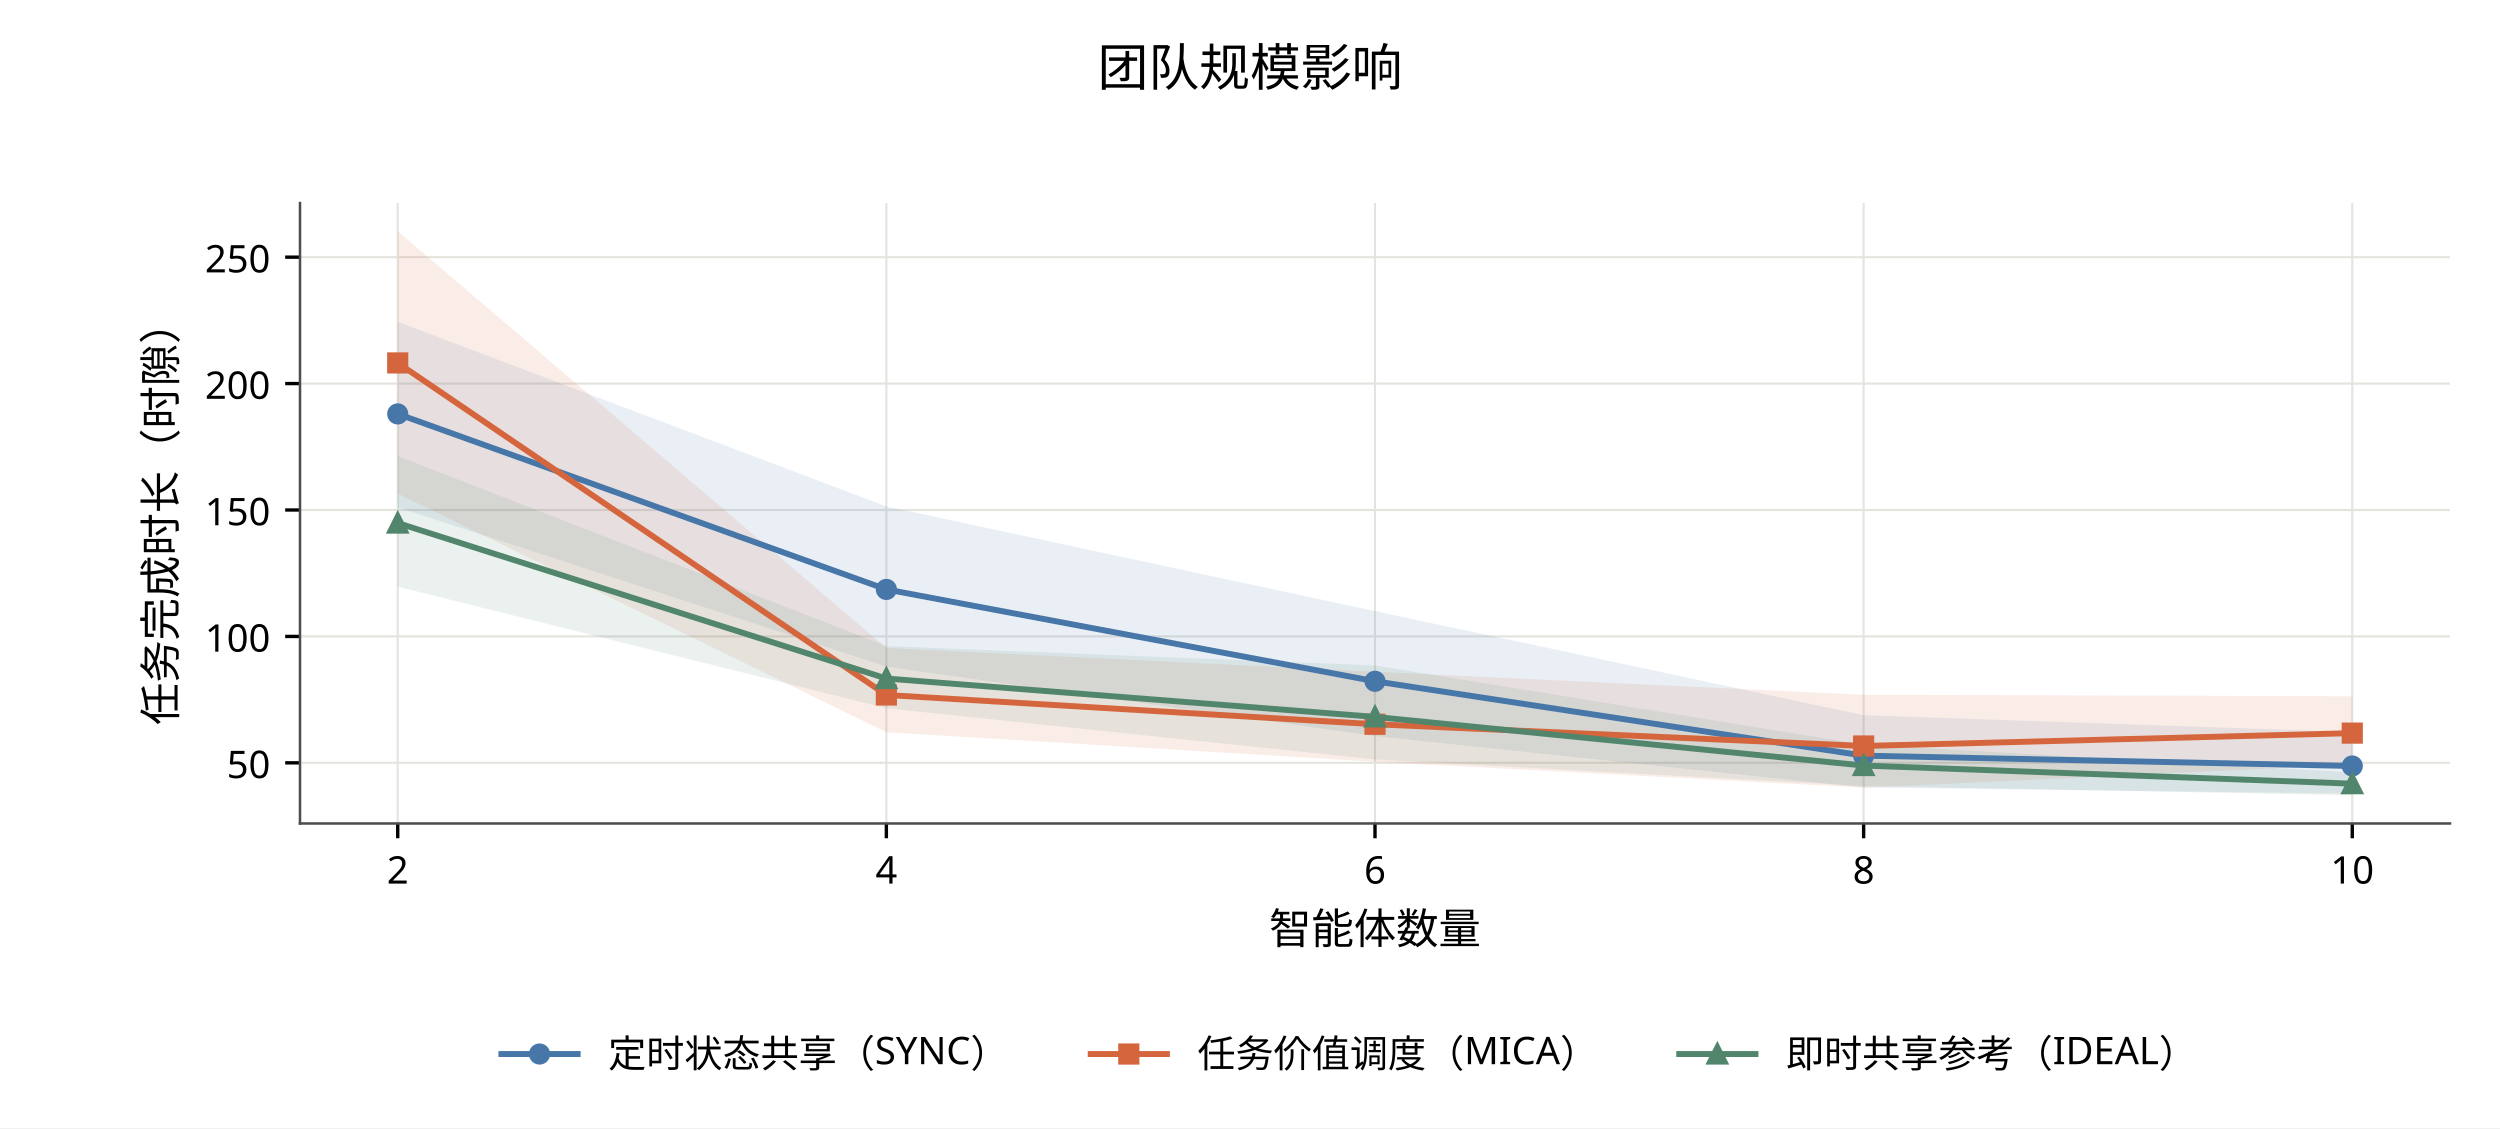
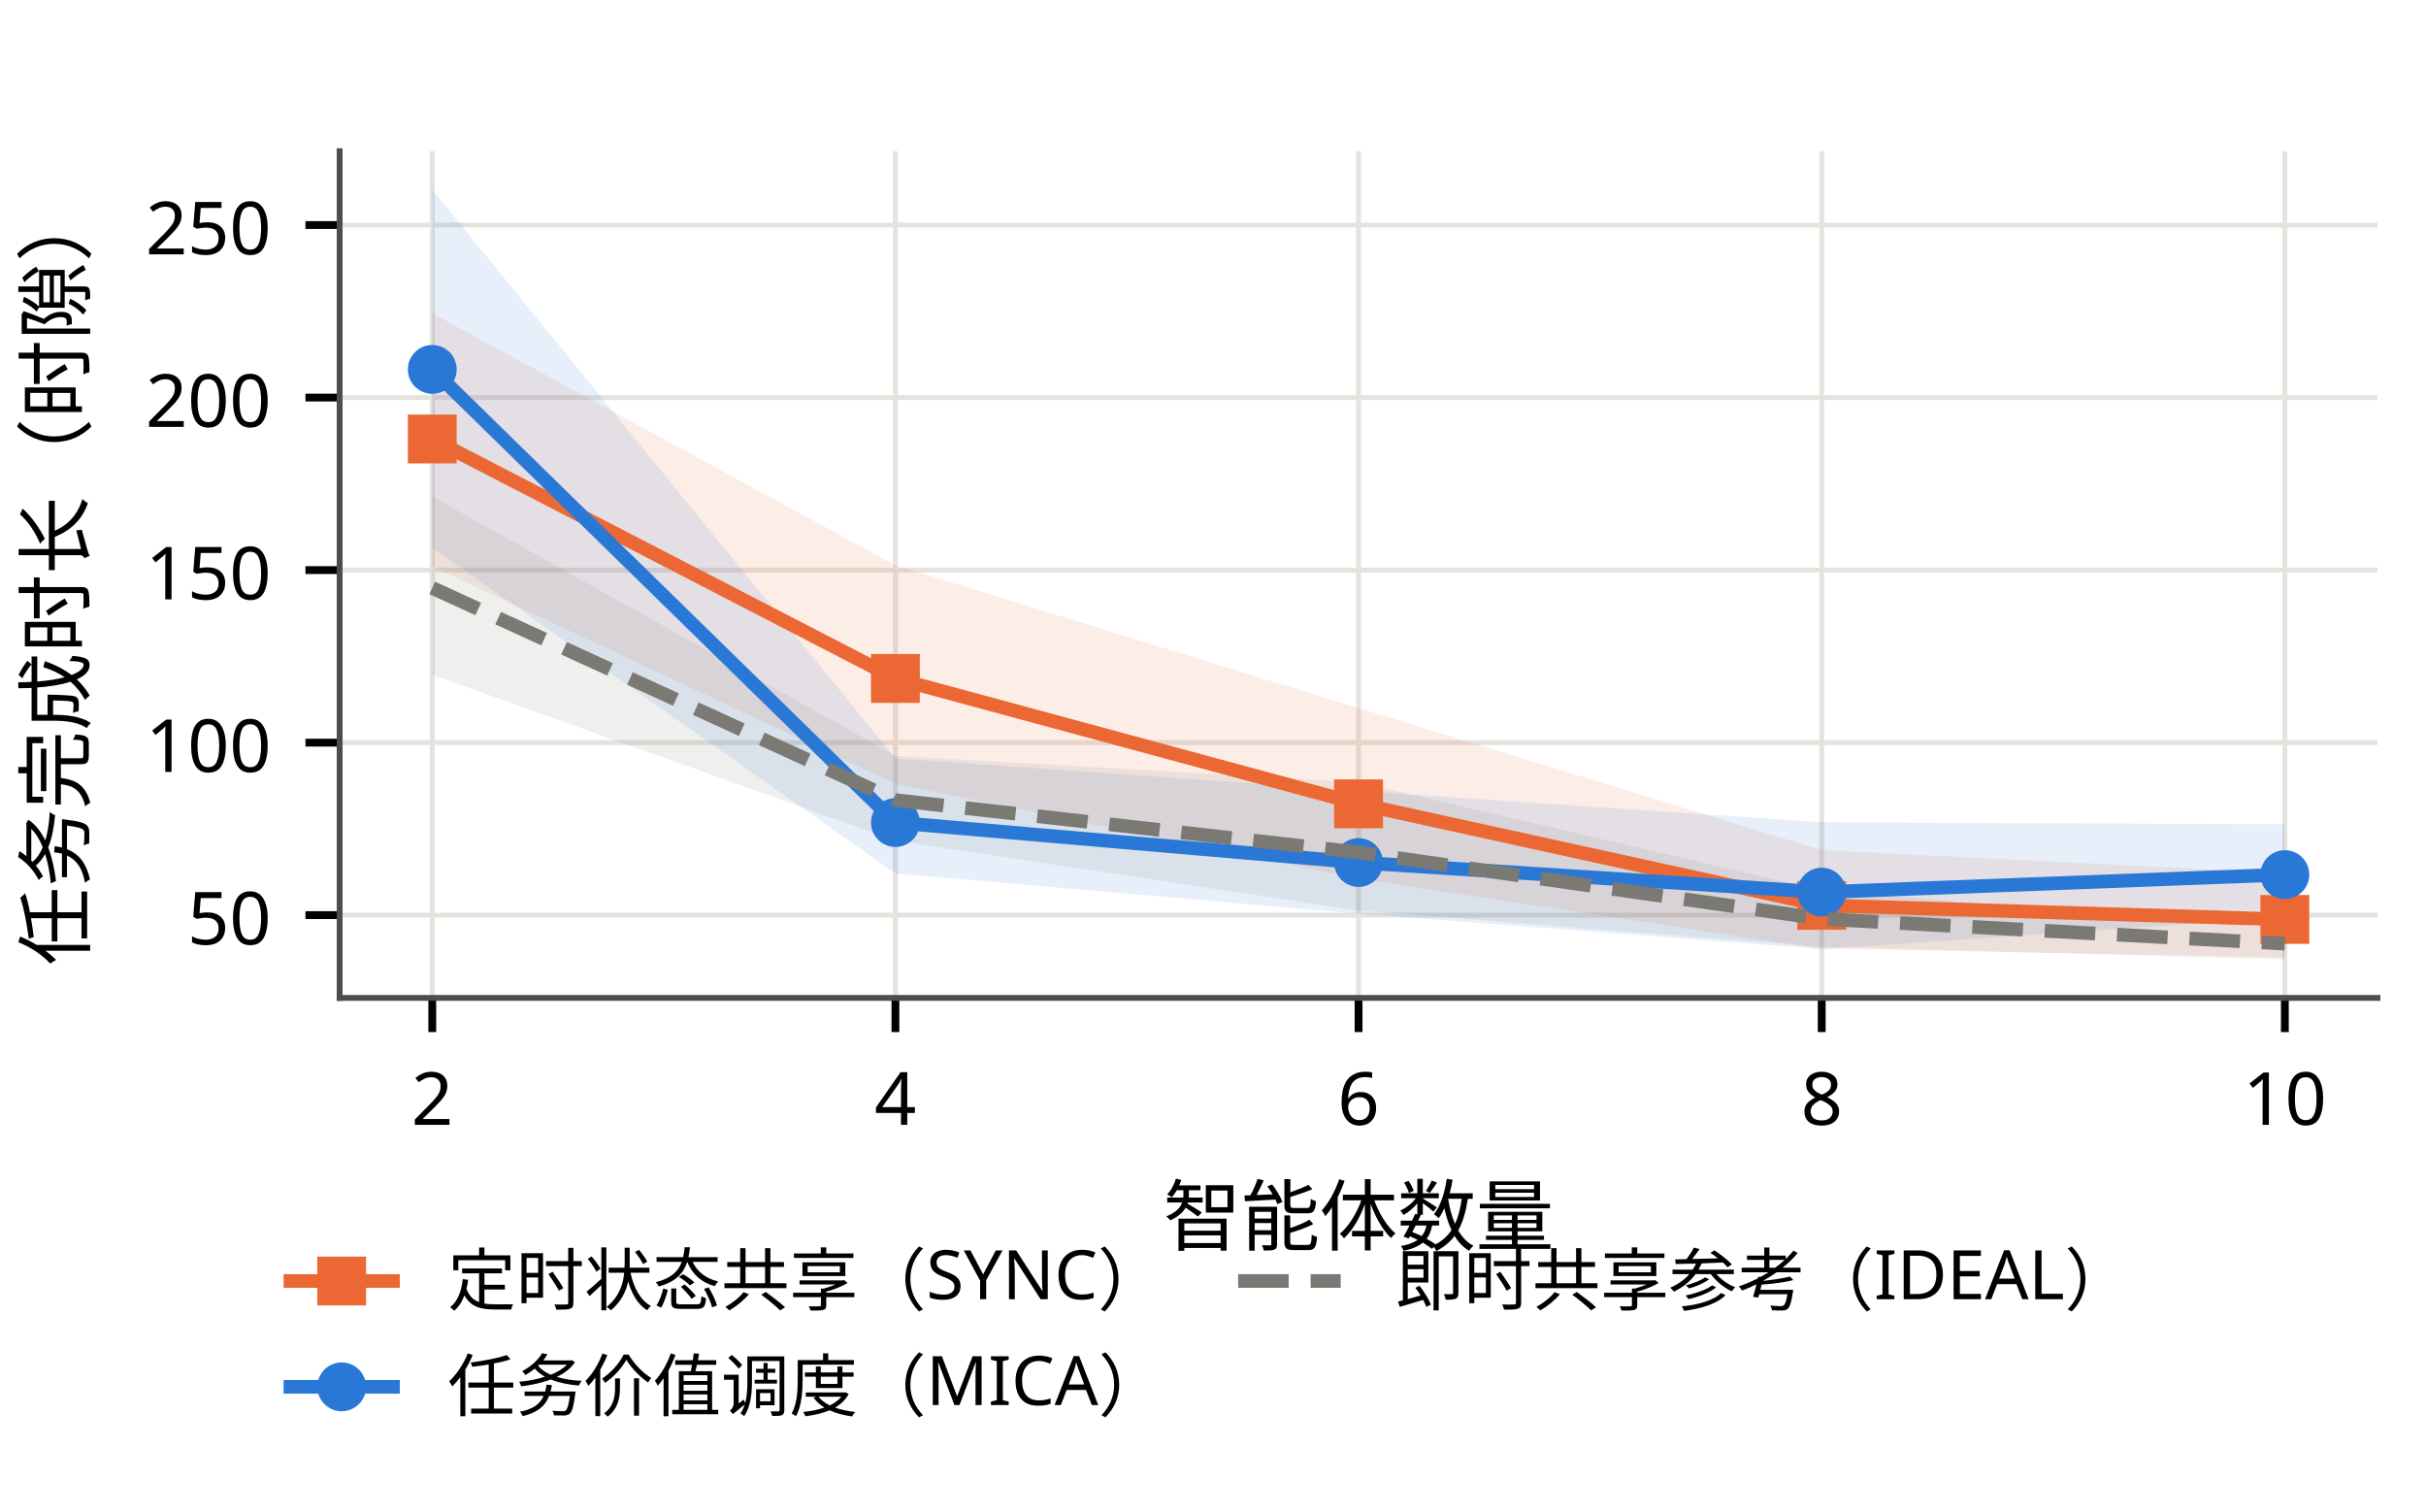
- <svg xmlns="http://www.w3.org/2000/svg" xmlns:xlink="http://www.w3.org/1999/xlink" width="590.4pt" height="266.4pt" viewBox="0 0 590.4 266.4" version="1.1">
+ <svg xmlns="http://www.w3.org/2000/svg" xmlns:xlink="http://www.w3.org/1999/xlink" width="248.4pt" height="154.8pt" viewBox="0 0 248.4 154.8" version="1.1">
  <defs>
    <style type="text/css">*{stroke-linejoin: round; stroke-linecap: butt}</style>
  </defs>
  <g id="figure_1">
    <g id="patch_1">
-       <path d="M 0 266.4  L 590.4 266.4  L 590.4 0  L 0 0  z " style="fill: #ffffff" />
+       <path d="M 0 154.8  L 248.4 154.8  L 248.4 0  L 0 0  z " style="fill: #ffffff" />
    </g>
    <g id="axes_1">
      <g id="patch_2">
-         <path d="M 70.848 194.472  L 578.592 194.472  L 578.592 47.952  L 70.848 47.952  z " style="fill: #ffffff" />
+         <path d="M 34.776 102.168  L 243.432 102.168  L 243.432 15.48  L 34.776 15.48  z " style="fill: #ffffff" />
      </g>
      <g id="matplotlib.axis_1">
        <g id="xtick_1">
          <g id="line2d_1">
-             <path d="M 93.927 194.472  L 93.927 47.952  " clip-path="url(#p557f26a00b)" style="fill: none; stroke: #e4e3de; stroke-width: 0.5; stroke-linecap: square" />
+             <path d="M 44.26 102.168  L 44.26 15.48  " clip-path="url(#p12042edc4b)" style="fill: none; stroke: #e4e3de; stroke-width: 0.5; stroke-linecap: square" />
          </g>
          <g id="line2d_2">
            <defs>
-               <path id="m6ad47361e1" d="M 0 0  L 0 3.5  " style="stroke: #000000; stroke-width: 0.8" />
+               <path id="mda08264182" d="M 0 0  L 0 3.5  " style="stroke: #000000; stroke-width: 0.8" />
            </defs>
            <g>
-               <use xlink:href="#m6ad47361e1" x="93.927" y="194.472" style="stroke: #000000; stroke-width: 0.8" />
+               <use xlink:href="#mda08264182" x="44.26" y="102.168" style="stroke: #000000; stroke-width: 0.8" />
            </g>
          </g>
          <g id="text_1">
-             <text style="font-size: 9px; font-family: 'Microsoft YaHei', sans-serif; text-anchor: middle" x="93.927" y="208.666" transform="rotate(-0 93.92727 208.6664)">2</text>
+             <text style="font-size: 7.5px; font-family: 'Microsoft YaHei', sans-serif; text-anchor: middle" x="44.26" y="115.163" transform="rotate(-0 44.26036 115.1633)">2</text>
          </g>
        </g>
        <g id="xtick_2">
          <g id="line2d_3">
-             <path d="M 209.324 194.472  L 209.324 47.952  " clip-path="url(#p557f26a00b)" style="fill: none; stroke: #e4e3de; stroke-width: 0.5; stroke-linecap: square" />
+             <path d="M 91.682 102.168  L 91.682 15.48  " clip-path="url(#p12042edc4b)" style="fill: none; stroke: #e4e3de; stroke-width: 0.5; stroke-linecap: square" />
          </g>
          <g id="line2d_4">
            <g>
-               <use xlink:href="#m6ad47361e1" x="209.324" y="194.472" style="stroke: #000000; stroke-width: 0.8" />
+               <use xlink:href="#mda08264182" x="91.682" y="102.168" style="stroke: #000000; stroke-width: 0.8" />
            </g>
          </g>
          <g id="text_2">
-             <text style="font-size: 9px; font-family: 'Microsoft YaHei', sans-serif; text-anchor: middle" x="209.324" y="208.666" transform="rotate(-0 209.3236 208.6664)">4</text>
+             <text style="font-size: 7.5px; font-family: 'Microsoft YaHei', sans-serif; text-anchor: middle" x="91.682" y="115.163" transform="rotate(-0 91.68218 115.1633)">4</text>
          </g>
        </g>
        <g id="xtick_3">
          <g id="line2d_5">
-             <path d="M 324.72 194.472  L 324.72 47.952  " clip-path="url(#p557f26a00b)" style="fill: none; stroke: #e4e3de; stroke-width: 0.5; stroke-linecap: square" />
+             <path d="M 139.104 102.168  L 139.104 15.48  " clip-path="url(#p12042edc4b)" style="fill: none; stroke: #e4e3de; stroke-width: 0.5; stroke-linecap: square" />
          </g>
          <g id="line2d_6">
            <g>
-               <use xlink:href="#m6ad47361e1" x="324.72" y="194.472" style="stroke: #000000; stroke-width: 0.8" />
+               <use xlink:href="#mda08264182" x="139.104" y="102.168" style="stroke: #000000; stroke-width: 0.8" />
            </g>
          </g>
          <g id="text_3">
-             <text style="font-size: 9px; font-family: 'Microsoft YaHei', sans-serif; text-anchor: middle" x="324.72" y="208.666" transform="rotate(-0 324.72 208.6664)">6</text>
+             <text style="font-size: 7.5px; font-family: 'Microsoft YaHei', sans-serif; text-anchor: middle" x="139.104" y="115.163" transform="rotate(-0 139.104 115.1633)">6</text>
          </g>
        </g>
        <g id="xtick_4">
          <g id="line2d_7">
-             <path d="M 440.116 194.472  L 440.116 47.952  " clip-path="url(#p557f26a00b)" style="fill: none; stroke: #e4e3de; stroke-width: 0.5; stroke-linecap: square" />
+             <path d="M 186.526 102.168  L 186.526 15.48  " clip-path="url(#p12042edc4b)" style="fill: none; stroke: #e4e3de; stroke-width: 0.5; stroke-linecap: square" />
          </g>
          <g id="line2d_8">
            <g>
-               <use xlink:href="#m6ad47361e1" x="440.116" y="194.472" style="stroke: #000000; stroke-width: 0.8" />
+               <use xlink:href="#mda08264182" x="186.526" y="102.168" style="stroke: #000000; stroke-width: 0.8" />
            </g>
          </g>
          <g id="text_4">
-             <text style="font-size: 9px; font-family: 'Microsoft YaHei', sans-serif; text-anchor: middle" x="440.116" y="208.666" transform="rotate(-0 440.1164 208.6664)">8</text>
+             <text style="font-size: 7.5px; font-family: 'Microsoft YaHei', sans-serif; text-anchor: middle" x="186.526" y="115.163" transform="rotate(-0 186.5258 115.1633)">8</text>
          </g>
        </g>
        <g id="xtick_5">
          <g id="line2d_9">
-             <path d="M 555.513 194.472  L 555.513 47.952  " clip-path="url(#p557f26a00b)" style="fill: none; stroke: #e4e3de; stroke-width: 0.5; stroke-linecap: square" />
+             <path d="M 233.948 102.168  L 233.948 15.48  " clip-path="url(#p12042edc4b)" style="fill: none; stroke: #e4e3de; stroke-width: 0.5; stroke-linecap: square" />
          </g>
          <g id="line2d_10">
            <g>
-               <use xlink:href="#m6ad47361e1" x="555.513" y="194.472" style="stroke: #000000; stroke-width: 0.8" />
+               <use xlink:href="#mda08264182" x="233.948" y="102.168" style="stroke: #000000; stroke-width: 0.8" />
            </g>
          </g>
          <g id="text_5">
-             <text style="font-size: 9px; font-family: 'Microsoft YaHei', sans-serif; text-anchor: middle" x="555.513" y="208.666" transform="rotate(-0 555.5127 208.6664)">10</text>
+             <text style="font-size: 7.5px; font-family: 'Microsoft YaHei', sans-serif; text-anchor: middle" x="233.948" y="115.163" transform="rotate(-0 233.9476 115.1633)">10</text>
          </g>
        </g>
        <g id="text_6">
-           <text style="font-size: 10px; font-family: 'Microsoft YaHei', sans-serif; text-anchor: middle" x="324.72" y="222.897" transform="rotate(-0 324.72 222.8975)">智能体数量</text>
+           <text style="font-size: 8px; font-family: 'Microsoft YaHei', sans-serif; text-anchor: middle" x="139.104" y="127.423" transform="rotate(-0 139.104 127.4228)">智能体数量</text>
        </g>
      </g>
      <g id="matplotlib.axis_2">
        <g id="ytick_1">
          <g id="line2d_11">
-             <path d="M 70.848 180.149  L 578.592 180.149  " clip-path="url(#p557f26a00b)" style="fill: none; stroke: #e4e3de; stroke-width: 0.5; stroke-linecap: square" />
+             <path d="M 34.776 93.694  L 243.432 93.694  " clip-path="url(#p12042edc4b)" style="fill: none; stroke: #e4e3de; stroke-width: 0.5; stroke-linecap: square" />
          </g>
          <g id="line2d_12">
            <defs>
-               <path id="m926fba0f14" d="M 0 0  L -3.5 0  " style="stroke: #000000; stroke-width: 0.8" />
+               <path id="mbe2905d787" d="M 0 0  L -3.5 0  " style="stroke: #000000; stroke-width: 0.8" />
            </defs>
            <g>
-               <use xlink:href="#m926fba0f14" x="70.848" y="180.149" style="stroke: #000000; stroke-width: 0.8" />
+               <use xlink:href="#mbe2905d787" x="34.776" y="93.694" style="stroke: #000000; stroke-width: 0.8" />
            </g>
          </g>
          <g id="text_7">
-             <text style="font-size: 9px; font-family: 'Microsoft YaHei', sans-serif; text-anchor: end" x="63.848" y="183.747" transform="rotate(-0 63.848 183.7466)">50</text>
+             <text style="font-size: 7.5px; font-family: 'Microsoft YaHei', sans-serif; text-anchor: end" x="27.776" y="96.692" transform="rotate(-0 27.776 96.69174)">50</text>
          </g>
        </g>
        <g id="ytick_2">
          <g id="line2d_13">
-             <path d="M 70.848 150.295  L 578.592 150.295  " clip-path="url(#p557f26a00b)" style="fill: none; stroke: #e4e3de; stroke-width: 0.5; stroke-linecap: square" />
+             <path d="M 34.776 76.031  L 243.432 76.031  " clip-path="url(#p12042edc4b)" style="fill: none; stroke: #e4e3de; stroke-width: 0.5; stroke-linecap: square" />
          </g>
          <g id="line2d_14">
            <g>
-               <use xlink:href="#m926fba0f14" x="70.848" y="150.295" style="stroke: #000000; stroke-width: 0.8" />
+               <use xlink:href="#mbe2905d787" x="34.776" y="76.031" style="stroke: #000000; stroke-width: 0.8" />
            </g>
          </g>
          <g id="text_8">
-             <text style="font-size: 9px; font-family: 'Microsoft YaHei', sans-serif; text-anchor: end" x="63.848" y="153.892" transform="rotate(-0 63.848 153.8923)">100</text>
+             <text style="font-size: 7.5px; font-family: 'Microsoft YaHei', sans-serif; text-anchor: end" x="27.776" y="79.029" transform="rotate(-0 27.776 79.02855)">100</text>
          </g>
        </g>
        <g id="ytick_3">
          <g id="line2d_15">
-             <path d="M 70.848 120.441  L 578.592 120.441  " clip-path="url(#p557f26a00b)" style="fill: none; stroke: #e4e3de; stroke-width: 0.5; stroke-linecap: square" />
+             <path d="M 34.776 58.368  L 243.432 58.368  " clip-path="url(#p12042edc4b)" style="fill: none; stroke: #e4e3de; stroke-width: 0.5; stroke-linecap: square" />
          </g>
          <g id="line2d_16">
            <g>
-               <use xlink:href="#m926fba0f14" x="70.848" y="120.441" style="stroke: #000000; stroke-width: 0.8" />
+               <use xlink:href="#mbe2905d787" x="34.776" y="58.368" style="stroke: #000000; stroke-width: 0.8" />
            </g>
          </g>
          <g id="text_9">
-             <text style="font-size: 9px; font-family: 'Microsoft YaHei', sans-serif; text-anchor: end" x="63.848" y="124.038" transform="rotate(-0 63.848 124.038)">150</text>
+             <text style="font-size: 7.5px; font-family: 'Microsoft YaHei', sans-serif; text-anchor: end" x="27.776" y="61.365" transform="rotate(-0 27.776 61.36536)">150</text>
          </g>
        </g>
        <g id="ytick_4">
          <g id="line2d_17">
-             <path d="M 70.848 90.586  L 578.592 90.586  " clip-path="url(#p557f26a00b)" style="fill: none; stroke: #e4e3de; stroke-width: 0.5; stroke-linecap: square" />
+             <path d="M 34.776 40.705  L 243.432 40.705  " clip-path="url(#p12042edc4b)" style="fill: none; stroke: #e4e3de; stroke-width: 0.5; stroke-linecap: square" />
          </g>
          <g id="line2d_18">
            <g>
-               <use xlink:href="#m926fba0f14" x="70.848" y="90.586" style="stroke: #000000; stroke-width: 0.8" />
+               <use xlink:href="#mbe2905d787" x="34.776" y="40.705" style="stroke: #000000; stroke-width: 0.8" />
            </g>
          </g>
          <g id="text_10">
-             <text style="font-size: 9px; font-family: 'Microsoft YaHei', sans-serif; text-anchor: end" x="63.848" y="94.184" transform="rotate(-0 63.848 94.18364)">200</text>
+             <text style="font-size: 7.5px; font-family: 'Microsoft YaHei', sans-serif; text-anchor: end" x="27.776" y="43.702" transform="rotate(-0 27.776 43.70217)">200</text>
          </g>
        </g>
        <g id="ytick_5">
          <g id="line2d_19">
-             <path d="M 70.848 60.732  L 578.592 60.732  " clip-path="url(#p557f26a00b)" style="fill: none; stroke: #e4e3de; stroke-width: 0.5; stroke-linecap: square" />
+             <path d="M 34.776 23.041  L 243.432 23.041  " clip-path="url(#p12042edc4b)" style="fill: none; stroke: #e4e3de; stroke-width: 0.5; stroke-linecap: square" />
          </g>
          <g id="line2d_20">
            <g>
-               <use xlink:href="#m926fba0f14" x="70.848" y="60.732" style="stroke: #000000; stroke-width: 0.8" />
+               <use xlink:href="#mbe2905d787" x="34.776" y="23.041" style="stroke: #000000; stroke-width: 0.8" />
            </g>
          </g>
          <g id="text_11">
-             <text style="font-size: 9px; font-family: 'Microsoft YaHei', sans-serif; text-anchor: end" x="63.848" y="64.329" transform="rotate(-0 63.848 64.32932)">250</text>
+             <text style="font-size: 7.5px; font-family: 'Microsoft YaHei', sans-serif; text-anchor: end" x="27.776" y="26.039" transform="rotate(-0 27.776 26.03897)">250</text>
          </g>
        </g>
        <g id="text_12">
-           <text style="font-size: 10px; font-family: 'Microsoft YaHei', sans-serif; text-anchor: middle" x="41.529" y="121.212" transform="rotate(-90 41.52909 121.212)">任务完成时长（时隙）</text>
+           <text style="font-size: 8px; font-family: 'Microsoft YaHei', sans-serif; text-anchor: middle" x="8.593" y="58.824" transform="rotate(-90 8.593109 58.824)">任务完成时长（时隙）</text>
        </g>
      </g>
      <g id="FillBetweenPolyCollection_1">
        <defs>
-           <path id="m13128c9978" d="M 93.927 -190.392  L 93.927 -146.605  L 209.324 -108.99  L 324.72 -92.57  L 440.116 -80.429  L 555.513 -78.986  L 555.513 -93.515  L 555.513 -93.515  L 440.116 -97.496  L 324.72 -122.076  L 209.324 -146.805  L 93.927 -190.392  z " />
-         </defs>
-         <g clip-path="url(#p557f26a00b)">
-           <use xlink:href="#m13128c9978" x="0" y="266.4" style="fill: #4776a8; fill-opacity: 0.12" />
+           <path id="mdc801c4cb1" d="M 44.26 -122.721  L 44.26 -96.814  L 91.682 -74.559  L 139.104 -64.845  L 186.526 -57.662  L 233.948 -56.808  L 233.948 -65.404  L 233.948 -65.404  L 186.526 -67.759  L 139.104 -82.302  L 91.682 -96.933  L 44.26 -122.721  z " />
+         </defs>
+         <g clip-path="url(#p12042edc4b)">
+           <use xlink:href="#mdc801c4cb1" x="0" y="154.8" style="fill: #eb6834; fill-opacity: 0.12" />
        </g>
      </g>
      <g id="FillBetweenPolyCollection_2">
        <defs>
-           <path id="m23dff45f45" d="M 93.927 -211.788  L 93.927 -149.84  L 209.324 -93.465  L 324.72 -86.499  L 440.116 -80.379  L 555.513 -85.853  L 555.513 -101.975  L 555.513 -101.975  L 440.116 -102.322  L 324.72 -107.746  L 209.324 -113.37  L 93.927 -211.788  z " />
-         </defs>
-         <g clip-path="url(#p557f26a00b)">
-           <use xlink:href="#m23dff45f45" x="0" y="266.4" style="fill: #d5653c; fill-opacity: 0.12" />
+           <path id="m683967ffdc" d="M 44.26 -135.38  L 44.26 -98.729  L 91.682 -65.375  L 139.104 -61.253  L 186.526 -57.632  L 233.948 -60.87  L 233.948 -70.409  L 233.948 -70.409  L 186.526 -70.615  L 139.104 -73.823  L 91.682 -77.151  L 44.26 -135.38  z " />
+         </defs>
+         <g clip-path="url(#p12042edc4b)">
+           <use xlink:href="#m683967ffdc" x="0" y="154.8" style="fill: #2a78d6; fill-opacity: 0.12" />
        </g>
      </g>
      <g id="FillBetweenPolyCollection_3">
        <defs>
-           <path id="m37247c5f2f" d="M 93.927 -158.697  L 93.927 -127.848  L 209.324 -99.138  L 324.72 -87.047  L 440.116 -80.777  L 555.513 -78.588  L 555.513 -83.962  L 555.513 -83.962  L 440.116 -90.53  L 324.72 -109.24  L 209.324 -113.816  L 93.927 -158.697  z " />
-         </defs>
-         <g clip-path="url(#p557f26a00b)">
-           <use xlink:href="#m37247c5f2f" x="0" y="266.4" style="fill: #51866c; fill-opacity: 0.12" />
+           <path id="m833a3e69f1" d="M 44.26 -103.969  L 44.26 -85.717  L 91.682 -68.731  L 139.104 -61.577  L 186.526 -57.868  L 233.948 -56.572  L 233.948 -59.752  L 233.948 -59.752  L 186.526 -63.638  L 139.104 -74.707  L 91.682 -77.415  L 44.26 -103.969  z " />
+         </defs>
+         <g clip-path="url(#p12042edc4b)">
+           <use xlink:href="#m833a3e69f1" x="0" y="154.8" style="fill: #7a7974; fill-opacity: 0.12" />
        </g>
      </g>
      <g id="line2d_21">
-         <path d="M 93.927 97.751  L 209.324 139.199  L 324.72 160.893  L 440.116 178.458  L 555.513 180.896  " clip-path="url(#p557f26a00b)" style="fill: none; stroke: #4776a8; stroke-width: 1.4; stroke-linecap: square" />
-         <defs>
-           <path id="mefb1897e37" d="M 0 2  C 0.53 2 1.039 1.789 1.414 1.414  C 1.789 1.039 2 0.53 2 0  C 2 -0.53 1.789 -1.039 1.414 -1.414  C 1.039 -1.789 0.53 -2 0 -2  C -0.53 -2 -1.039 -1.789 -1.414 -1.414  C -1.789 -1.039 -2 -0.53 -2 0  C -2 0.53 -1.789 1.039 -1.414 1.414  C -1.039 1.789 -0.53 2 0 2  z " style="stroke: #4776a8" />
-         </defs>
-         <g clip-path="url(#p557f26a00b)">
-           <use xlink:href="#mefb1897e37" x="93.927" y="97.751" style="fill: #4776a8; stroke: #4776a8" />
-           <use xlink:href="#mefb1897e37" x="209.324" y="139.199" style="fill: #4776a8; stroke: #4776a8" />
-           <use xlink:href="#mefb1897e37" x="324.72" y="160.893" style="fill: #4776a8; stroke: #4776a8" />
-           <use xlink:href="#mefb1897e37" x="440.116" y="178.458" style="fill: #4776a8; stroke: #4776a8" />
-           <use xlink:href="#mefb1897e37" x="555.513" y="180.896" style="fill: #4776a8; stroke: #4776a8" />
+         <path d="M 44.26 44.944  L 91.682 69.466  L 139.104 82.301  L 186.526 92.693  L 233.948 94.136  " clip-path="url(#p12042edc4b)" style="fill: none; stroke: #eb6834; stroke-width: 1.4; stroke-linecap: square" />
+         <defs>
+           <path id="ma2692c0081" d="M -2 2  L 2 2  L 2 -2  L -2 -2  z " style="stroke: #eb6834; stroke-linejoin: miter" />
+         </defs>
+         <g clip-path="url(#p12042edc4b)">
+           <use xlink:href="#ma2692c0081" x="44.26" y="44.944" style="fill: #eb6834; stroke: #eb6834; stroke-linejoin: miter" />
+           <use xlink:href="#ma2692c0081" x="91.682" y="69.466" style="fill: #eb6834; stroke: #eb6834; stroke-linejoin: miter" />
+           <use xlink:href="#ma2692c0081" x="139.104" y="82.301" style="fill: #eb6834; stroke: #eb6834; stroke-linejoin: miter" />
+           <use xlink:href="#ma2692c0081" x="186.526" y="92.693" style="fill: #eb6834; stroke: #eb6834; stroke-linejoin: miter" />
+           <use xlink:href="#ma2692c0081" x="233.948" y="94.136" style="fill: #eb6834; stroke: #eb6834; stroke-linejoin: miter" />
        </g>
      </g>
      <g id="line2d_22">
-         <path d="M 93.927 85.71  L 209.324 164.128  L 324.72 171.044  L 440.116 176.169  L 555.513 173.134  " clip-path="url(#p557f26a00b)" style="fill: none; stroke: #d5653c; stroke-width: 1.4; stroke-linecap: square" />
-         <defs>
-           <path id="m3eba4ca61a" d="M -2 2  L 2 2  L 2 -2  L -2 -2  z " style="stroke: #d5653c; stroke-linejoin: miter" />
-         </defs>
-         <g clip-path="url(#p557f26a00b)">
-           <use xlink:href="#m3eba4ca61a" x="93.927" y="85.71" style="fill: #d5653c; stroke: #d5653c; stroke-linejoin: miter" />
-           <use xlink:href="#m3eba4ca61a" x="209.324" y="164.128" style="fill: #d5653c; stroke: #d5653c; stroke-linejoin: miter" />
-           <use xlink:href="#m3eba4ca61a" x="324.72" y="171.044" style="fill: #d5653c; stroke: #d5653c; stroke-linejoin: miter" />
-           <use xlink:href="#m3eba4ca61a" x="440.116" y="176.169" style="fill: #d5653c; stroke: #d5653c; stroke-linejoin: miter" />
-           <use xlink:href="#m3eba4ca61a" x="555.513" y="173.134" style="fill: #d5653c; stroke: #d5653c; stroke-linejoin: miter" />
+         <path d="M 44.26 37.82  L 91.682 84.215  L 139.104 88.307  L 186.526 91.339  L 233.948 89.543  " clip-path="url(#p12042edc4b)" style="fill: none; stroke: #2a78d6; stroke-width: 1.4; stroke-linecap: square" />
+         <defs>
+           <path id="mb9f48db71c" d="M 0 2  C 0.53 2 1.039 1.789 1.414 1.414  C 1.789 1.039 2 0.53 2 0  C 2 -0.53 1.789 -1.039 1.414 -1.414  C 1.039 -1.789 0.53 -2 0 -2  C -0.53 -2 -1.039 -1.789 -1.414 -1.414  C -1.789 -1.039 -2 -0.53 -2 0  C -2 0.53 -1.789 1.039 -1.414 1.414  C -1.039 1.789 -0.53 2 0 2  z " style="stroke: #2a78d6" />
+         </defs>
+         <g clip-path="url(#p12042edc4b)">
+           <use xlink:href="#mb9f48db71c" x="44.26" y="37.82" style="fill: #2a78d6; stroke: #2a78d6" />
+           <use xlink:href="#mb9f48db71c" x="91.682" y="84.215" style="fill: #2a78d6; stroke: #2a78d6" />
+           <use xlink:href="#mb9f48db71c" x="139.104" y="88.307" style="fill: #2a78d6; stroke: #2a78d6" />
+           <use xlink:href="#mb9f48db71c" x="186.526" y="91.339" style="fill: #2a78d6; stroke: #2a78d6" />
+           <use xlink:href="#mb9f48db71c" x="233.948" y="89.543" style="fill: #2a78d6; stroke: #2a78d6" />
        </g>
      </g>
      <g id="line2d_23">
-         <path d="M 93.927 123.526  L 209.324 160.247  L 324.72 169.302  L 440.116 180.796  L 555.513 185.075  " clip-path="url(#p557f26a00b)" style="fill: none; stroke: #51866c; stroke-width: 1.4; stroke-linecap: square" />
-         <defs>
-           <path id="m10733351bd" d="M 0 -2  L -2 2  L 2 2  z " style="stroke: #51866c; stroke-linejoin: miter" />
-         </defs>
-         <g clip-path="url(#p557f26a00b)">
-           <use xlink:href="#m10733351bd" x="93.927" y="123.526" style="fill: #51866c; stroke: #51866c; stroke-linejoin: miter" />
-           <use xlink:href="#m10733351bd" x="209.324" y="160.247" style="fill: #51866c; stroke: #51866c; stroke-linejoin: miter" />
-           <use xlink:href="#m10733351bd" x="324.72" y="169.302" style="fill: #51866c; stroke: #51866c; stroke-linejoin: miter" />
-           <use xlink:href="#m10733351bd" x="440.116" y="180.796" style="fill: #51866c; stroke: #51866c; stroke-linejoin: miter" />
-           <use xlink:href="#m10733351bd" x="555.513" y="185.075" style="fill: #51866c; stroke: #51866c; stroke-linejoin: miter" />
-         </g>
+         <path d="M 44.26 60.193  L 91.682 81.919  L 139.104 87.276  L 186.526 94.077  L 233.948 96.609  " clip-path="url(#p12042edc4b)" style="fill: none; stroke-dasharray: 5.18,2.24; stroke-dashoffset: 0; stroke: #7a7974; stroke-width: 1.4" />
      </g>
      <g id="patch_3">
-         <path d="M 70.848 194.472  L 70.848 47.952  " style="fill: none; stroke: #4d4d4d; stroke-width: 0.6; stroke-linejoin: miter; stroke-linecap: square" />
+         <path d="M 34.776 102.168  L 34.776 15.48  " style="fill: none; stroke: #4d4d4d; stroke-width: 0.6; stroke-linejoin: miter; stroke-linecap: square" />
      </g>
      <g id="patch_4">
-         <path d="M 70.848 194.472  L 578.592 194.472  " style="fill: none; stroke: #4d4d4d; stroke-width: 0.6; stroke-linejoin: miter; stroke-linecap: square" />
-       </g>
-     </g>
-     <g id="text_13">
-       <text style="font-size: 12px; font-family: 'Microsoft YaHei', sans-serif; text-anchor: middle" x="295.2" y="20.248" transform="rotate(-0 295.2 20.2485)">团队规模影响</text>
+         <path d="M 34.776 102.168  L 243.432 102.168  " style="fill: none; stroke: #4d4d4d; stroke-width: 0.6; stroke-linejoin: miter; stroke-linecap: square" />
+       </g>
    </g>
    <g id="legend_1">
      <g id="line2d_24">
-         <path d="M 118.416 248.917  L 127.416 248.917  L 136.416 248.917  " style="fill: none; stroke: #4776a8; stroke-width: 1.4; stroke-linecap: square" />
+         <path d="M 29.736 131.152  L 34.986 131.152  L 40.236 131.152  " style="fill: none; stroke: #eb6834; stroke-width: 1.4; stroke-linecap: square" />
        <g>
-           <use xlink:href="#mefb1897e37" x="127.416" y="248.917" style="fill: #4776a8; stroke: #4776a8" />
+           <use xlink:href="#ma2692c0081" x="34.986" y="131.152" style="fill: #eb6834; stroke: #eb6834; stroke-linejoin: miter" />
+         </g>
+       </g>
+       <g id="text_13">
+         <text style="font-size: 7px; font-family: 'Microsoft YaHei', sans-serif; text-anchor: start" x="45.836" y="133.602" transform="rotate(-0 45.83555 133.6021)">定时状态共享（SYNC）</text>
+       </g>
+       <g id="line2d_25">
+         <path d="M 29.736 141.988  L 34.986 141.988  L 40.236 141.988  " style="fill: none; stroke: #2a78d6; stroke-width: 1.4; stroke-linecap: square" />
+         <g>
+           <use xlink:href="#mb9f48db71c" x="34.986" y="141.988" style="fill: #2a78d6; stroke: #2a78d6" />
        </g>
      </g>
      <g id="text_14">
-         <text style="font-size: 9px; font-family: 'Microsoft YaHei', sans-serif; text-anchor: start" x="143.616" y="252.067" transform="rotate(-0 143.6162 252.0667)">定时状态共享（SYNC）</text>
-       </g>
-       <g id="line2d_25">
-         <path d="M 257.58 248.917  L 266.58 248.917  L 275.58 248.917  " style="fill: none; stroke: #d5653c; stroke-width: 1.4; stroke-linecap: square" />
-         <g>
-           <use xlink:href="#m3eba4ca61a" x="266.58" y="248.917" style="fill: #d5653c; stroke: #d5653c; stroke-linejoin: miter" />
-         </g>
+         <text style="font-size: 7px; font-family: 'Microsoft YaHei', sans-serif; text-anchor: start" x="45.836" y="144.438" transform="rotate(-0 45.83555 144.4378)">任务价值调度（MICA）</text>
+       </g>
+       <g id="line2d_26">
+         <path d="M 126.774 131.152  L 132.024 131.152  L 137.274 131.152  " style="fill: none; stroke-dasharray: 5.18,2.24; stroke-dashoffset: 0; stroke: #7a7974; stroke-width: 1.4" />
      </g>
      <g id="text_15">
-         <text style="font-size: 9px; font-family: 'Microsoft YaHei', sans-serif; text-anchor: start" x="282.78" y="252.067" transform="rotate(-0 282.7801 252.0667)">任务价值调度（MICA）</text>
-       </g>
-       <g id="line2d_26">
-         <path d="M 396.571 248.917  L 405.571 248.917  L 414.571 248.917  " style="fill: none; stroke: #51866c; stroke-width: 1.4; stroke-linecap: square" />
-         <g>
-           <use xlink:href="#m10733351bd" x="405.571" y="248.917" style="fill: #51866c; stroke: #51866c; stroke-linejoin: miter" />
-         </g>
-       </g>
-       <g id="text_16">
-         <text style="font-size: 9px; font-family: 'Microsoft YaHei', sans-serif; text-anchor: start" x="421.771" y="252.067" transform="rotate(-0 421.7711 252.0667)">即时共享参考（IDEAL）</text>
+         <text style="font-size: 7px; font-family: 'Microsoft YaHei', sans-serif; text-anchor: start" x="142.874" y="133.602" transform="rotate(-0 142.8741 133.6021)">即时共享参考（IDEAL）</text>
      </g>
    </g>
  </g>
  <defs>
-     <clipPath id="p557f26a00b">
-       <rect x="70.848" y="47.952" width="507.744" height="146.52" />
+     <clipPath id="p12042edc4b">
+       <rect x="34.776" y="15.48" width="208.656" height="86.688" />
    </clipPath>
  </defs>
</svg>
